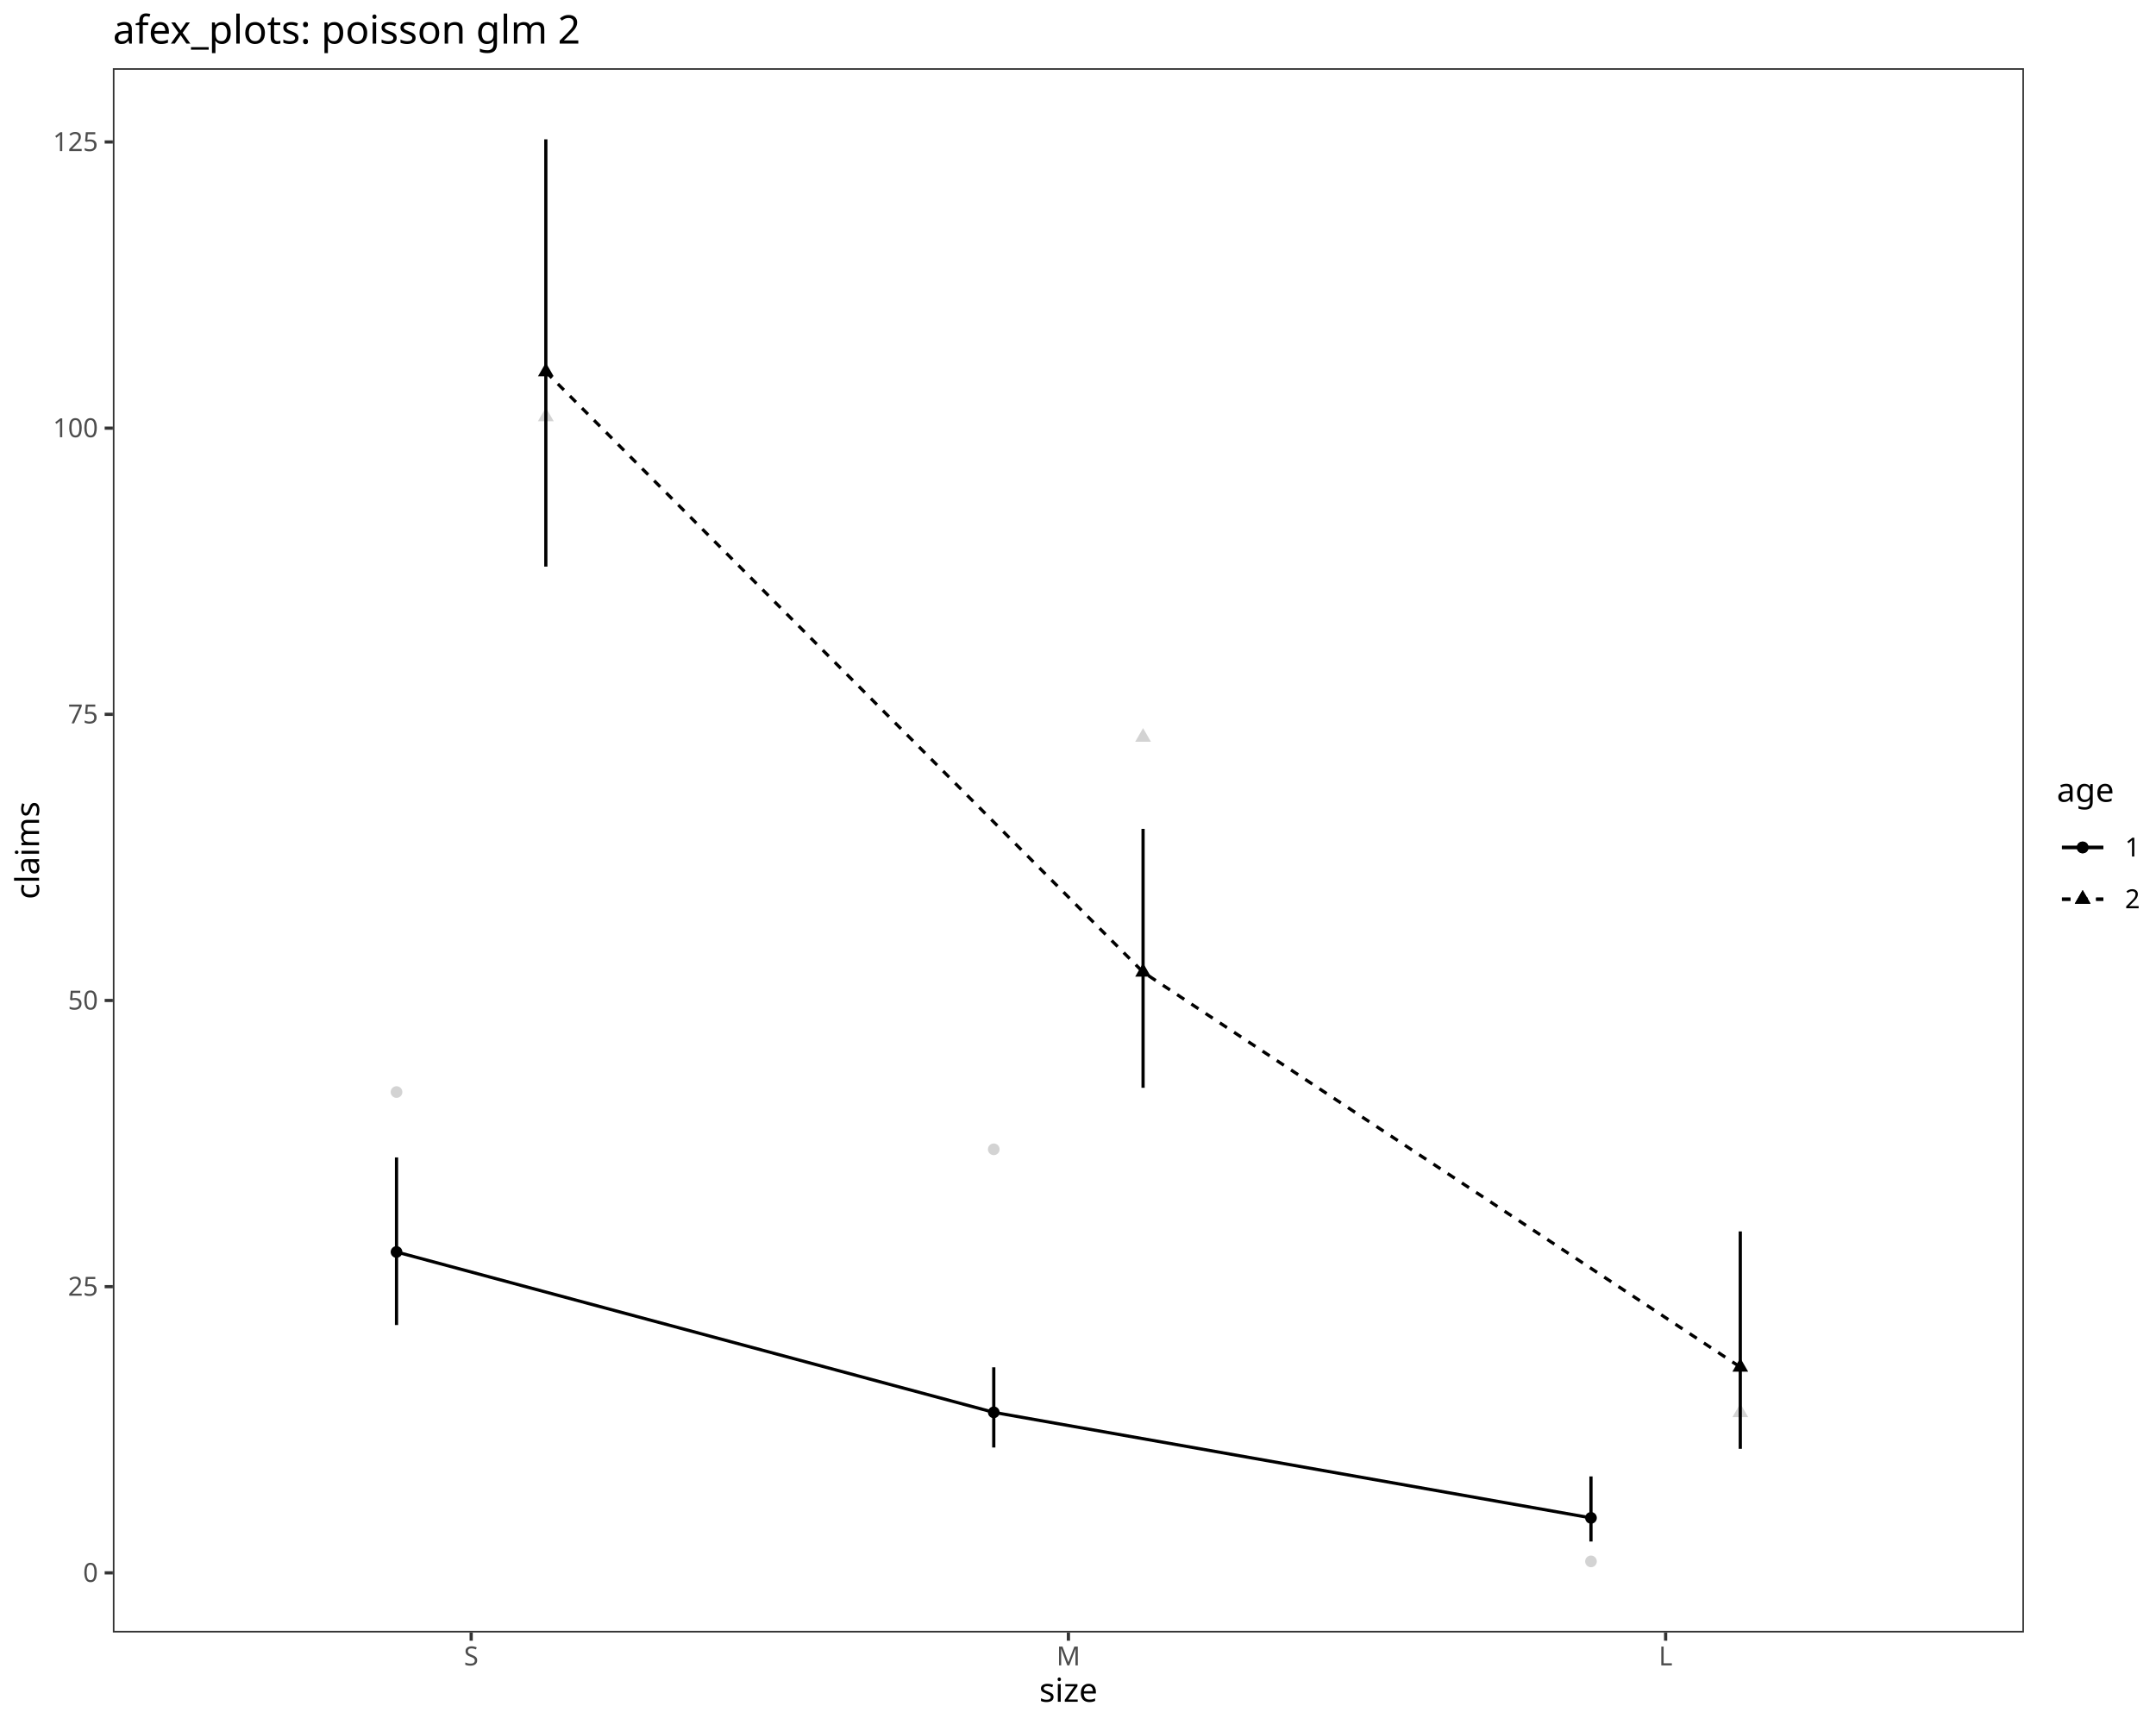
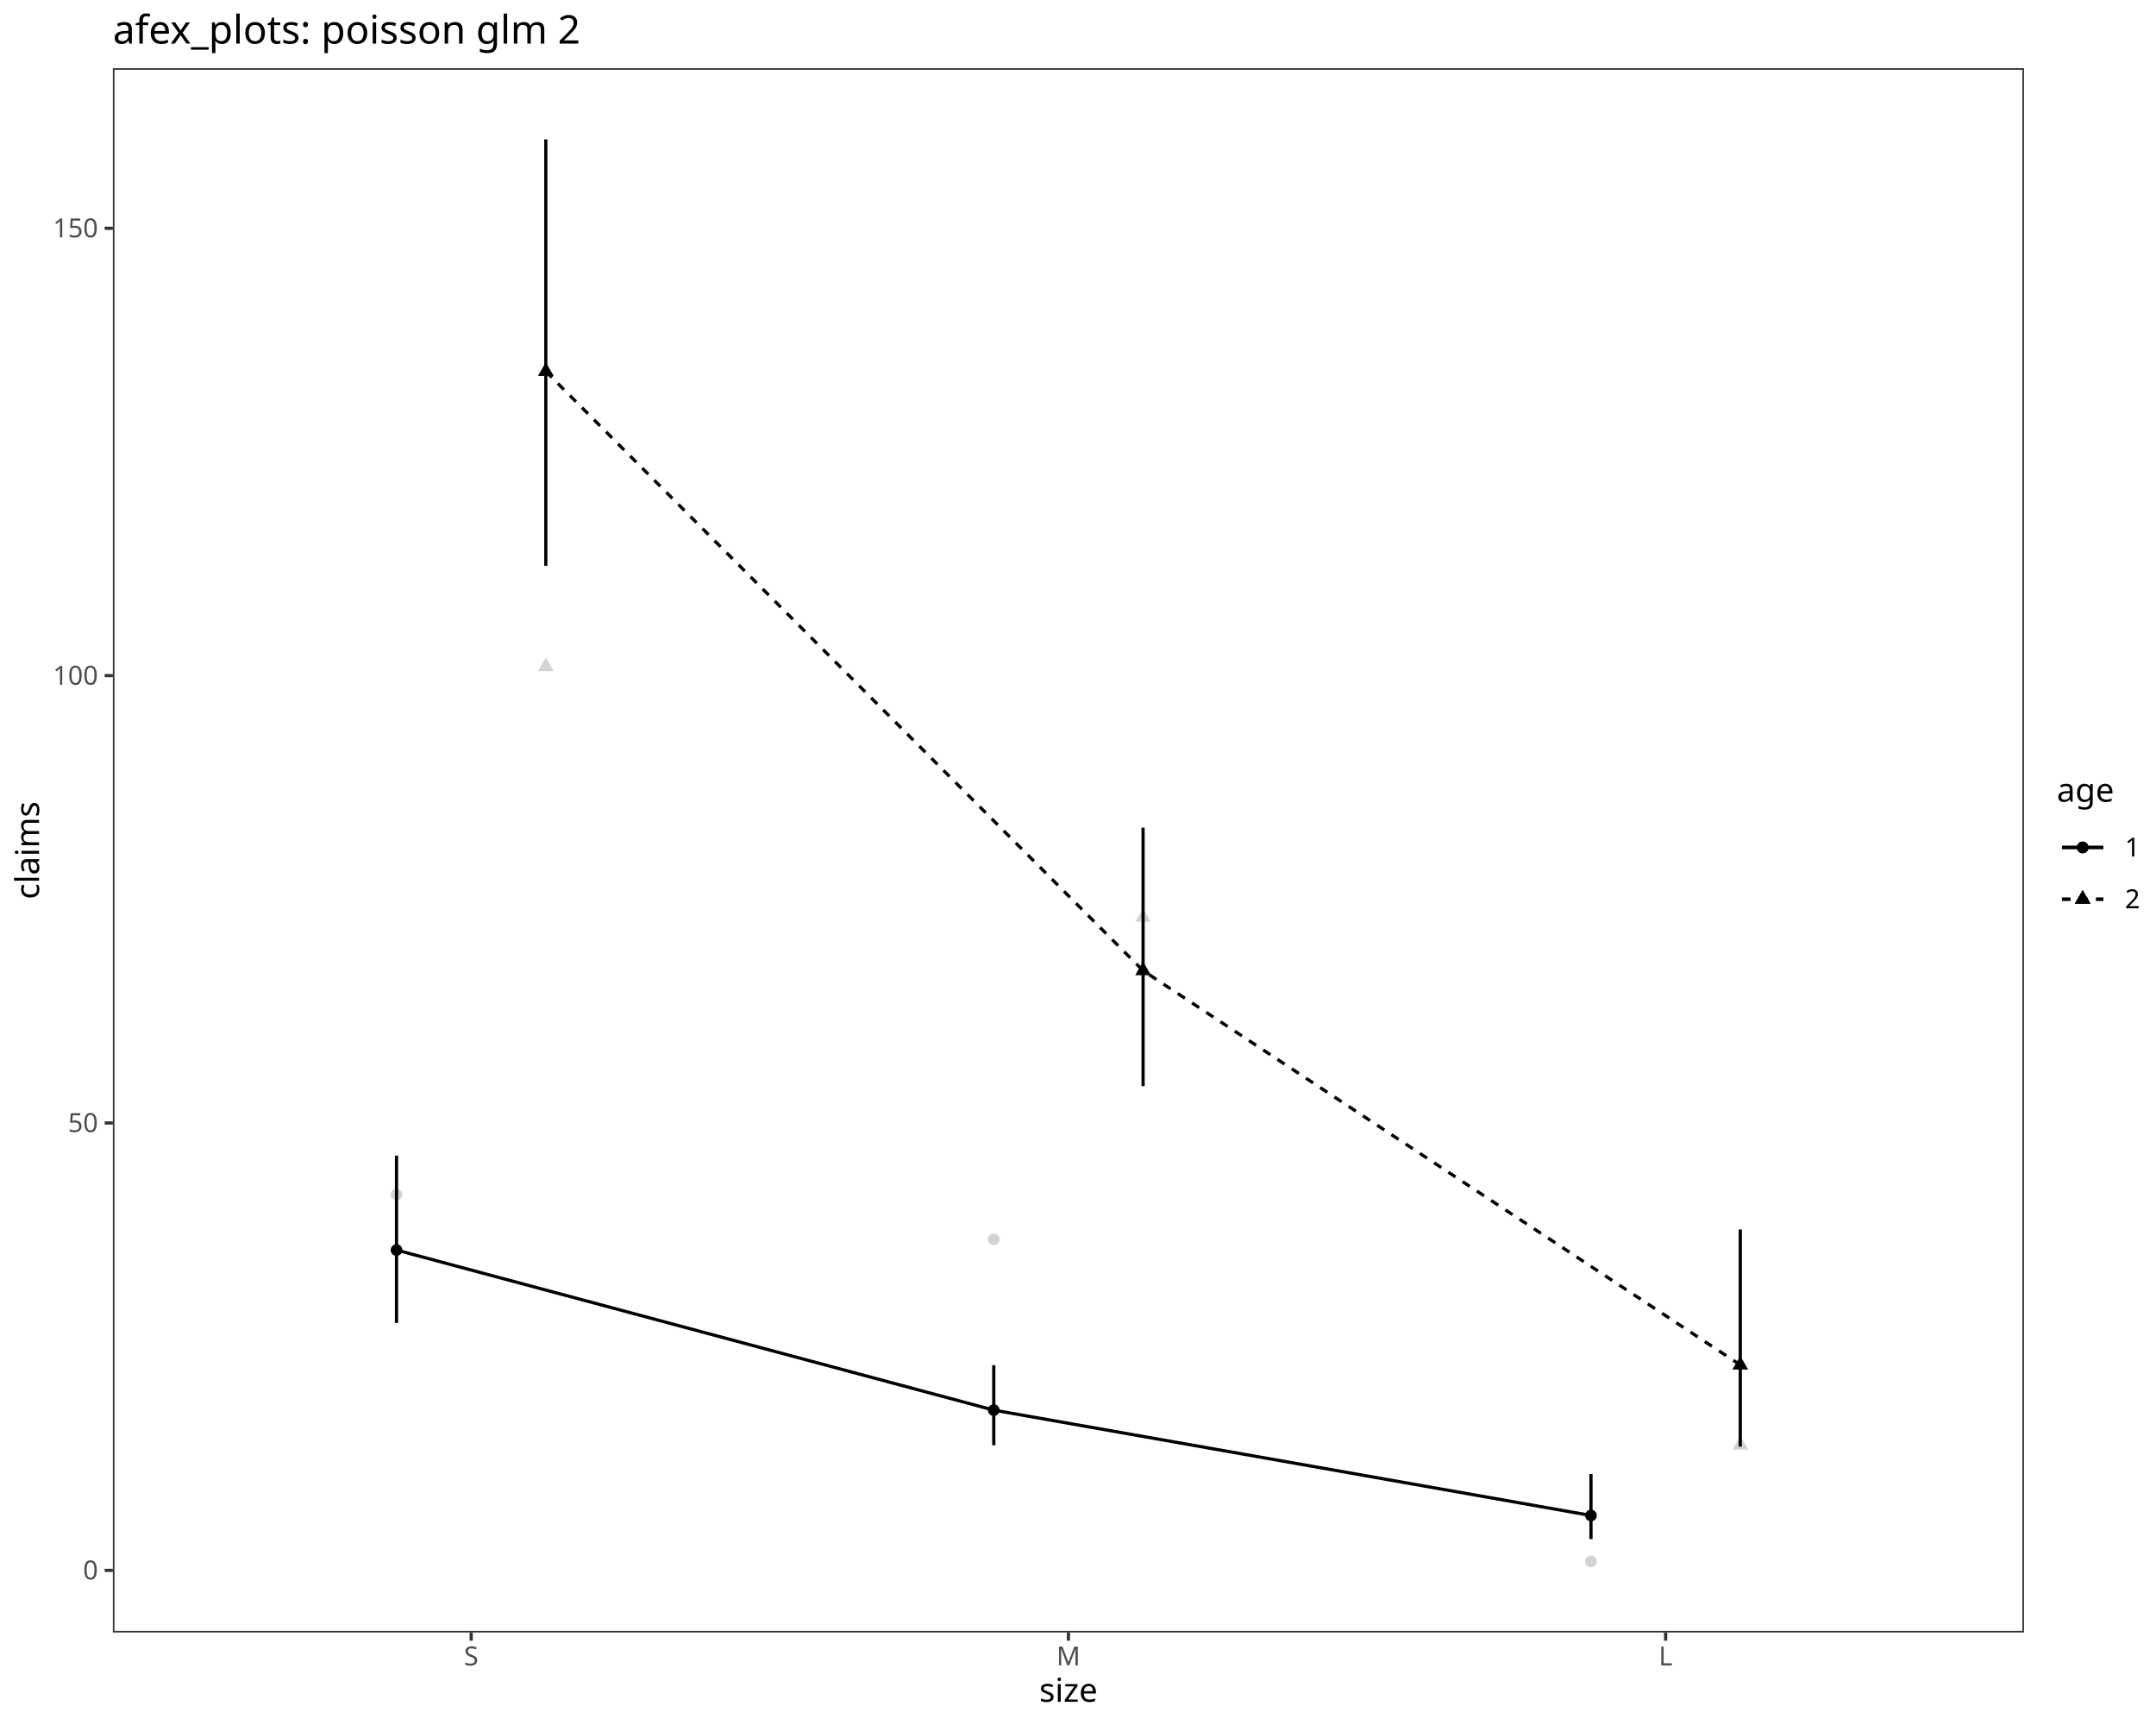
<svg xmlns="http://www.w3.org/2000/svg" class="svglite" data-engine-version="2.0" width="720.00pt" height="576.00pt" viewBox="0 0 720.00 576.00">
  <defs>
    <style type="text/css">
    .svglite line, .svglite polyline, .svglite polygon, .svglite path, .svglite rect, .svglite circle {
      fill: none;
      stroke: #000000;
      stroke-linecap: round;
      stroke-linejoin: round;
      stroke-miterlimit: 10.00;
    }
  </style>
  </defs>
  <rect width="100%" height="100%" style="stroke: none; fill: #FFFFFF;" />
  <defs>
    <clipPath id="cpMC4wMHw3MjAuMDB8MC4wMHw1NzYuMDA=">
      <rect x="0.00" y="0.00" width="720.00" height="576.00" />
    </clipPath>
  </defs>
  <g clip-path="url(#cpMC4wMHw3MjAuMDB8MC4wMHw1NzYuMDA=)">
    <rect x="0.00" y="0.00" width="720.00" height="576.00" style="stroke-width: 1.07; stroke: #FFFFFF; fill: #FFFFFF;" />
  </g>
  <defs>
    <clipPath id="cpMzcuNjl8Njc1LjkxfDIyLjc4fDU0NS4xMQ==">
      <rect x="37.69" y="22.78" width="638.22" height="522.33" />
    </clipPath>
  </defs>
  <g clip-path="url(#cpMzcuNjl8Njc1LjkxfDIyLjc4fDU0NS4xMQ==)">
    <rect x="37.69" y="22.78" width="638.22" height="522.33" style="stroke-width: 1.07; stroke: none; fill: #FFFFFF;" />
-     <circle cx="132.42" cy="364.65" r="1.95" style="stroke-width: 0.71; stroke: none; fill: #A9A9A9; fill-opacity: 0.50;" />
-     <circle cx="331.87" cy="383.77" r="1.95" style="stroke-width: 0.71; stroke: none; fill: #A9A9A9; fill-opacity: 0.50;" />
+     <circle cx="132.42" cy="398.88" r="1.95" style="stroke-width: 0.71; stroke: none; fill: #A9A9A9; fill-opacity: 0.50;" />
+     <circle cx="331.87" cy="413.82" r="1.95" style="stroke-width: 0.71; stroke: none; fill: #A9A9A9; fill-opacity: 0.50;" />
    <circle cx="531.31" cy="521.37" r="1.95" style="stroke-width: 0.71; stroke: none; fill: #A9A9A9; fill-opacity: 0.50;" />
-     <polygon points="182.28,136.09 184.92,140.65 179.65,140.65 " style="stroke-width: 0.71; stroke: none; fill: #A9A9A9; fill-opacity: 0.50;" />
-     <polygon points="381.73,243.12 384.36,247.68 379.10,247.68 " style="stroke-width: 0.71; stroke: none; fill: #A9A9A9; fill-opacity: 0.50;" />
-     <polygon points="581.17,468.64 583.80,473.20 578.54,473.20 " style="stroke-width: 0.71; stroke: none; fill: #A9A9A9; fill-opacity: 0.50;" />
-     <circle cx="132.42" cy="418.05" r="1.95" style="stroke-width: 0.71; stroke: none; fill: #000000;" />
-     <circle cx="331.87" cy="471.60" r="1.95" style="stroke-width: 0.71; stroke: none; fill: #000000;" />
-     <circle cx="531.31" cy="506.84" r="1.95" style="stroke-width: 0.71; stroke: none; fill: #000000;" />
-     <polyline points="132.42,418.05 331.87,471.60 531.31,506.84 " style="stroke-width: 1.07; stroke-linecap: butt;" />
-     <polyline points="132.42,386.47 132.42,386.47 " style="stroke-width: 1.07; stroke-linecap: butt;" />
-     <polyline points="132.42,386.47 132.42,442.44 " style="stroke-width: 1.07; stroke-linecap: butt;" />
-     <polyline points="132.42,442.44 132.42,442.44 " style="stroke-width: 1.07; stroke-linecap: butt;" />
-     <polyline points="331.87,456.55 331.87,456.55 " style="stroke-width: 1.07; stroke-linecap: butt;" />
-     <polyline points="331.87,456.55 331.87,483.35 " style="stroke-width: 1.07; stroke-linecap: butt;" />
-     <polyline points="331.87,483.35 331.87,483.35 " style="stroke-width: 1.07; stroke-linecap: butt;" />
-     <polyline points="531.31,492.99 531.31,492.99 " style="stroke-width: 1.07; stroke-linecap: butt;" />
-     <polyline points="531.31,492.99 531.31,514.73 " style="stroke-width: 1.07; stroke-linecap: butt;" />
-     <polyline points="531.31,514.73 531.31,514.73 " style="stroke-width: 1.07; stroke-linecap: butt;" />
-     <polygon points="182.28,121.11 184.92,125.67 179.65,125.67 " style="stroke-width: 0.71; stroke: none; fill: #000000;" />
-     <polygon points="381.73,321.56 384.36,326.12 379.10,326.12 " style="stroke-width: 0.71; stroke: none; fill: #000000;" />
-     <polygon points="581.17,453.45 583.80,458.01 578.54,458.01 " style="stroke-width: 0.71; stroke: none; fill: #000000;" />
-     <polyline points="182.28,124.15 381.73,324.60 581.17,456.49 " style="stroke-width: 1.07; stroke-dasharray: 2.85,2.85; stroke-linecap: butt;" />
+     <polygon points="182.28,219.57 184.92,224.13 179.65,224.13 " style="stroke-width: 0.71; stroke: none; fill: #A9A9A9; fill-opacity: 0.50;" />
+     <polygon points="381.73,303.22 384.36,307.78 379.10,307.78 " style="stroke-width: 0.71; stroke: none; fill: #A9A9A9; fill-opacity: 0.50;" />
+     <polygon points="581.17,479.49 583.80,484.05 578.54,484.05 " style="stroke-width: 0.71; stroke: none; fill: #A9A9A9; fill-opacity: 0.50;" />
+     <circle cx="132.42" cy="417.41" r="1.95" style="stroke-width: 0.71; stroke: none; fill: #000000;" />
+     <circle cx="331.87" cy="470.86" r="1.95" style="stroke-width: 0.71; stroke: none; fill: #000000;" />
+     <circle cx="531.31" cy="506.04" r="1.95" style="stroke-width: 0.71; stroke: none; fill: #000000;" />
+     <polyline points="132.42,417.41 331.87,470.86 531.31,506.04 " style="stroke-width: 1.07; stroke-linecap: butt;" />
+     <polyline points="132.42,385.88 132.42,385.88 " style="stroke-width: 1.07; stroke-linecap: butt;" />
+     <polyline points="132.42,385.88 132.42,441.75 " style="stroke-width: 1.07; stroke-linecap: butt;" />
+     <polyline points="132.42,441.75 132.42,441.75 " style="stroke-width: 1.07; stroke-linecap: butt;" />
+     <polyline points="331.87,455.84 331.87,455.84 " style="stroke-width: 1.07; stroke-linecap: butt;" />
+     <polyline points="331.87,455.84 331.87,482.59 " style="stroke-width: 1.07; stroke-linecap: butt;" />
+     <polyline points="331.87,482.59 331.87,482.59 " style="stroke-width: 1.07; stroke-linecap: butt;" />
+     <polyline points="531.31,492.22 531.31,492.22 " style="stroke-width: 1.07; stroke-linecap: butt;" />
+     <polyline points="531.31,492.22 531.31,513.91 " style="stroke-width: 1.07; stroke-linecap: butt;" />
+     <polyline points="531.31,513.91 531.31,513.91 " style="stroke-width: 1.07; stroke-linecap: butt;" />
+     <polygon points="182.28,120.98 184.92,125.54 179.65,125.54 " style="stroke-width: 0.71; stroke: none; fill: #000000;" />
+     <polygon points="381.73,321.07 384.36,325.63 379.10,325.63 " style="stroke-width: 0.71; stroke: none; fill: #000000;" />
+     <polygon points="581.17,452.74 583.80,457.30 578.54,457.30 " style="stroke-width: 0.71; stroke: none; fill: #000000;" />
+     <polyline points="182.28,124.02 381.73,324.11 581.17,455.78 " style="stroke-width: 1.07; stroke-dasharray: 2.85,2.85; stroke-linecap: butt;" />
    <polyline points="182.28,46.53 182.28,46.53 " style="stroke-width: 1.07; stroke-linecap: butt;" />
-     <polyline points="182.28,46.53 182.28,189.19 " style="stroke-width: 1.07; stroke-linecap: butt;" />
-     <polyline points="182.28,189.19 182.28,189.19 " style="stroke-width: 1.07; stroke-linecap: butt;" />
-     <polyline points="381.73,276.76 381.73,276.76 " style="stroke-width: 1.07; stroke-linecap: butt;" />
-     <polyline points="381.73,276.76 381.73,363.23 " style="stroke-width: 1.07; stroke-linecap: butt;" />
-     <polyline points="381.73,363.23 381.73,363.23 " style="stroke-width: 1.07; stroke-linecap: butt;" />
-     <polyline points="581.17,411.18 581.17,411.18 " style="stroke-width: 1.07; stroke-linecap: butt;" />
-     <polyline points="581.17,411.18 581.17,483.79 " style="stroke-width: 1.07; stroke-linecap: butt;" />
-     <polyline points="581.17,483.79 581.17,483.79 " style="stroke-width: 1.07; stroke-linecap: butt;" />
+     <polyline points="182.28,46.53 182.28,188.94 " style="stroke-width: 1.07; stroke-linecap: butt;" />
+     <polyline points="182.28,188.94 182.28,188.94 " style="stroke-width: 1.07; stroke-linecap: butt;" />
+     <polyline points="381.73,276.36 381.73,276.36 " style="stroke-width: 1.07; stroke-linecap: butt;" />
+     <polyline points="381.73,276.36 381.73,362.67 " style="stroke-width: 1.07; stroke-linecap: butt;" />
+     <polyline points="381.73,362.67 381.73,362.67 " style="stroke-width: 1.07; stroke-linecap: butt;" />
+     <polyline points="581.17,410.54 581.17,410.54 " style="stroke-width: 1.07; stroke-linecap: butt;" />
+     <polyline points="581.17,410.54 581.17,483.03 " style="stroke-width: 1.07; stroke-linecap: butt;" />
+     <polyline points="581.17,483.03 581.17,483.03 " style="stroke-width: 1.07; stroke-linecap: butt;" />
    <rect x="37.69" y="22.78" width="638.22" height="522.33" style="stroke-width: 1.07; stroke: #333333;" />
  </g>
  <g clip-path="url(#cpMC4wMHw3MjAuMDB8MC4wMHw1NzYuMDA=)">
-     <text x="32.76" y="528.22" text-anchor="end" style="font-size: 8.80px; fill: #4D4D4D; font-family: sans;" textLength="4.89px" lengthAdjust="spacingAndGlyphs">0</text>
-     <text x="32.76" y="432.66" text-anchor="end" style="font-size: 8.80px; fill: #4D4D4D; font-family: sans;" textLength="9.79px" lengthAdjust="spacingAndGlyphs">25</text>
-     <text x="32.76" y="337.10" text-anchor="end" style="font-size: 8.80px; fill: #4D4D4D; font-family: sans;" textLength="9.79px" lengthAdjust="spacingAndGlyphs">50</text>
-     <text x="32.76" y="241.54" text-anchor="end" style="font-size: 8.80px; fill: #4D4D4D; font-family: sans;" textLength="9.79px" lengthAdjust="spacingAndGlyphs">75</text>
-     <text x="32.76" y="145.99" text-anchor="end" style="font-size: 8.80px; fill: #4D4D4D; font-family: sans;" textLength="14.68px" lengthAdjust="spacingAndGlyphs">100</text>
-     <text x="32.76" y="50.43" text-anchor="end" style="font-size: 8.80px; fill: #4D4D4D; font-family: sans;" textLength="14.68px" lengthAdjust="spacingAndGlyphs">125</text>
-     <polyline points="34.95,525.19 37.69,525.19 " style="stroke-width: 1.07; stroke: #333333; stroke-linecap: butt;" />
-     <polyline points="34.95,429.63 37.69,429.63 " style="stroke-width: 1.07; stroke: #333333; stroke-linecap: butt;" />
-     <polyline points="34.95,334.07 37.69,334.07 " style="stroke-width: 1.07; stroke: #333333; stroke-linecap: butt;" />
-     <polyline points="34.95,238.52 37.69,238.52 " style="stroke-width: 1.07; stroke: #333333; stroke-linecap: butt;" />
-     <polyline points="34.95,142.96 37.69,142.96 " style="stroke-width: 1.07; stroke: #333333; stroke-linecap: butt;" />
-     <polyline points="34.95,47.40 37.69,47.40 " style="stroke-width: 1.07; stroke: #333333; stroke-linecap: butt;" />
+     <text x="32.76" y="527.39" text-anchor="end" style="font-size: 8.80px; fill: #4D4D4D; font-family: sans;" textLength="4.89px" lengthAdjust="spacingAndGlyphs">0</text>
+     <text x="32.76" y="378.01" text-anchor="end" style="font-size: 8.80px; fill: #4D4D4D; font-family: sans;" textLength="9.79px" lengthAdjust="spacingAndGlyphs">50</text>
+     <text x="32.76" y="228.63" text-anchor="end" style="font-size: 8.80px; fill: #4D4D4D; font-family: sans;" textLength="14.68px" lengthAdjust="spacingAndGlyphs">100</text>
+     <text x="32.76" y="79.25" text-anchor="end" style="font-size: 8.80px; fill: #4D4D4D; font-family: sans;" textLength="14.68px" lengthAdjust="spacingAndGlyphs">150</text>
+     <polyline points="34.95,524.36 37.69,524.36 " style="stroke-width: 1.07; stroke: #333333; stroke-linecap: butt;" />
+     <polyline points="34.95,374.98 37.69,374.98 " style="stroke-width: 1.07; stroke: #333333; stroke-linecap: butt;" />
+     <polyline points="34.95,225.60 37.69,225.60 " style="stroke-width: 1.07; stroke: #333333; stroke-linecap: butt;" />
+     <polyline points="34.95,76.22 37.69,76.22 " style="stroke-width: 1.07; stroke: #333333; stroke-linecap: butt;" />
    <polyline points="157.35,547.85 157.35,545.11 " style="stroke-width: 1.07; stroke: #333333; stroke-linecap: butt;" />
    <polyline points="356.80,547.85 356.80,545.11 " style="stroke-width: 1.07; stroke: #333333; stroke-linecap: butt;" />
    <polyline points="556.24,547.85 556.24,545.11 " style="stroke-width: 1.07; stroke: #333333; stroke-linecap: butt;" />
    <text x="157.35" y="556.10" text-anchor="middle" style="font-size: 8.80px; fill: #4D4D4D; font-family: sans;" textLength="5.87px" lengthAdjust="spacingAndGlyphs">S</text>
    <text x="356.80" y="556.10" text-anchor="middle" style="font-size: 8.80px; fill: #4D4D4D; font-family: sans;" textLength="7.33px" lengthAdjust="spacingAndGlyphs">M</text>
    <text x="556.24" y="556.10" text-anchor="middle" style="font-size: 8.80px; fill: #4D4D4D; font-family: sans;" textLength="4.89px" lengthAdjust="spacingAndGlyphs">L</text>
    <text x="356.80" y="568.24" text-anchor="middle" style="font-size: 11.00px; font-family: sans;" textLength="19.57px" lengthAdjust="spacingAndGlyphs">size</text>
    <text transform="translate(13.05,283.95) rotate(-90)" text-anchor="middle" style="font-size: 11.00px; font-family: sans;" textLength="31.18px" lengthAdjust="spacingAndGlyphs">claims</text>
    <rect x="686.87" y="259.00" width="27.65" height="49.89" style="stroke-width: 1.07; stroke: none; fill: #FFFFFF;" />
    <text x="686.87" y="267.71" style="font-size: 11.00px; font-family: sans;" textLength="18.35px" lengthAdjust="spacingAndGlyphs">age</text>
    <rect x="686.87" y="274.33" width="17.28" height="17.28" style="stroke-width: 1.07; stroke: none; fill: #FFFFFF;" />
    <circle cx="695.51" cy="282.97" r="1.95" style="stroke-width: 0.71; stroke: none; fill: #A9A9A9; fill-opacity: 0.50;" />
    <circle cx="695.51" cy="282.97" r="1.95" style="stroke-width: 0.71; stroke: none; fill: #000000;" />
    <line x1="688.59" y1="282.97" x2="702.42" y2="282.97" style="stroke-width: 1.07; stroke-linecap: butt;" />
    <circle cx="695.51" cy="282.97" r="1.95" style="stroke-width: 0.71; stroke: none; fill: #000000;" />
    <line x1="688.59" y1="282.97" x2="702.42" y2="282.97" style="stroke-width: 1.07; stroke-linecap: butt;" />
    <rect x="686.87" y="291.61" width="17.28" height="17.28" style="stroke-width: 1.07; stroke: none; fill: #FFFFFF;" />
    <polygon points="695.51,297.21 698.14,301.77 692.87,301.77 " style="stroke-width: 0.71; stroke: none; fill: #A9A9A9; fill-opacity: 0.50;" />
    <polygon points="695.51,297.21 698.14,301.77 692.87,301.77 " style="stroke-width: 0.71; stroke: none; fill: #000000;" />
    <line x1="688.59" y1="300.25" x2="702.42" y2="300.25" style="stroke-width: 1.07; stroke-dasharray: 2.85,2.85; stroke-linecap: butt;" />
    <polygon points="695.51,297.21 698.14,301.77 692.87,301.77 " style="stroke-width: 0.71; stroke: none; fill: #000000;" />
    <line x1="688.59" y1="300.25" x2="702.42" y2="300.25" style="stroke-width: 1.07; stroke-dasharray: 2.85,2.85; stroke-linecap: butt;" />
    <text x="709.63" y="286.00" style="font-size: 8.80px; font-family: sans;" textLength="4.89px" lengthAdjust="spacingAndGlyphs">1</text>
    <text x="709.63" y="303.28" style="font-size: 8.80px; font-family: sans;" textLength="4.89px" lengthAdjust="spacingAndGlyphs">2</text>
    <text x="37.69" y="14.56" style="font-size: 13.20px; font-family: sans;" textLength="148.98px" lengthAdjust="spacingAndGlyphs">afex_plots: poisson glm 2</text>
  </g>
</svg>
